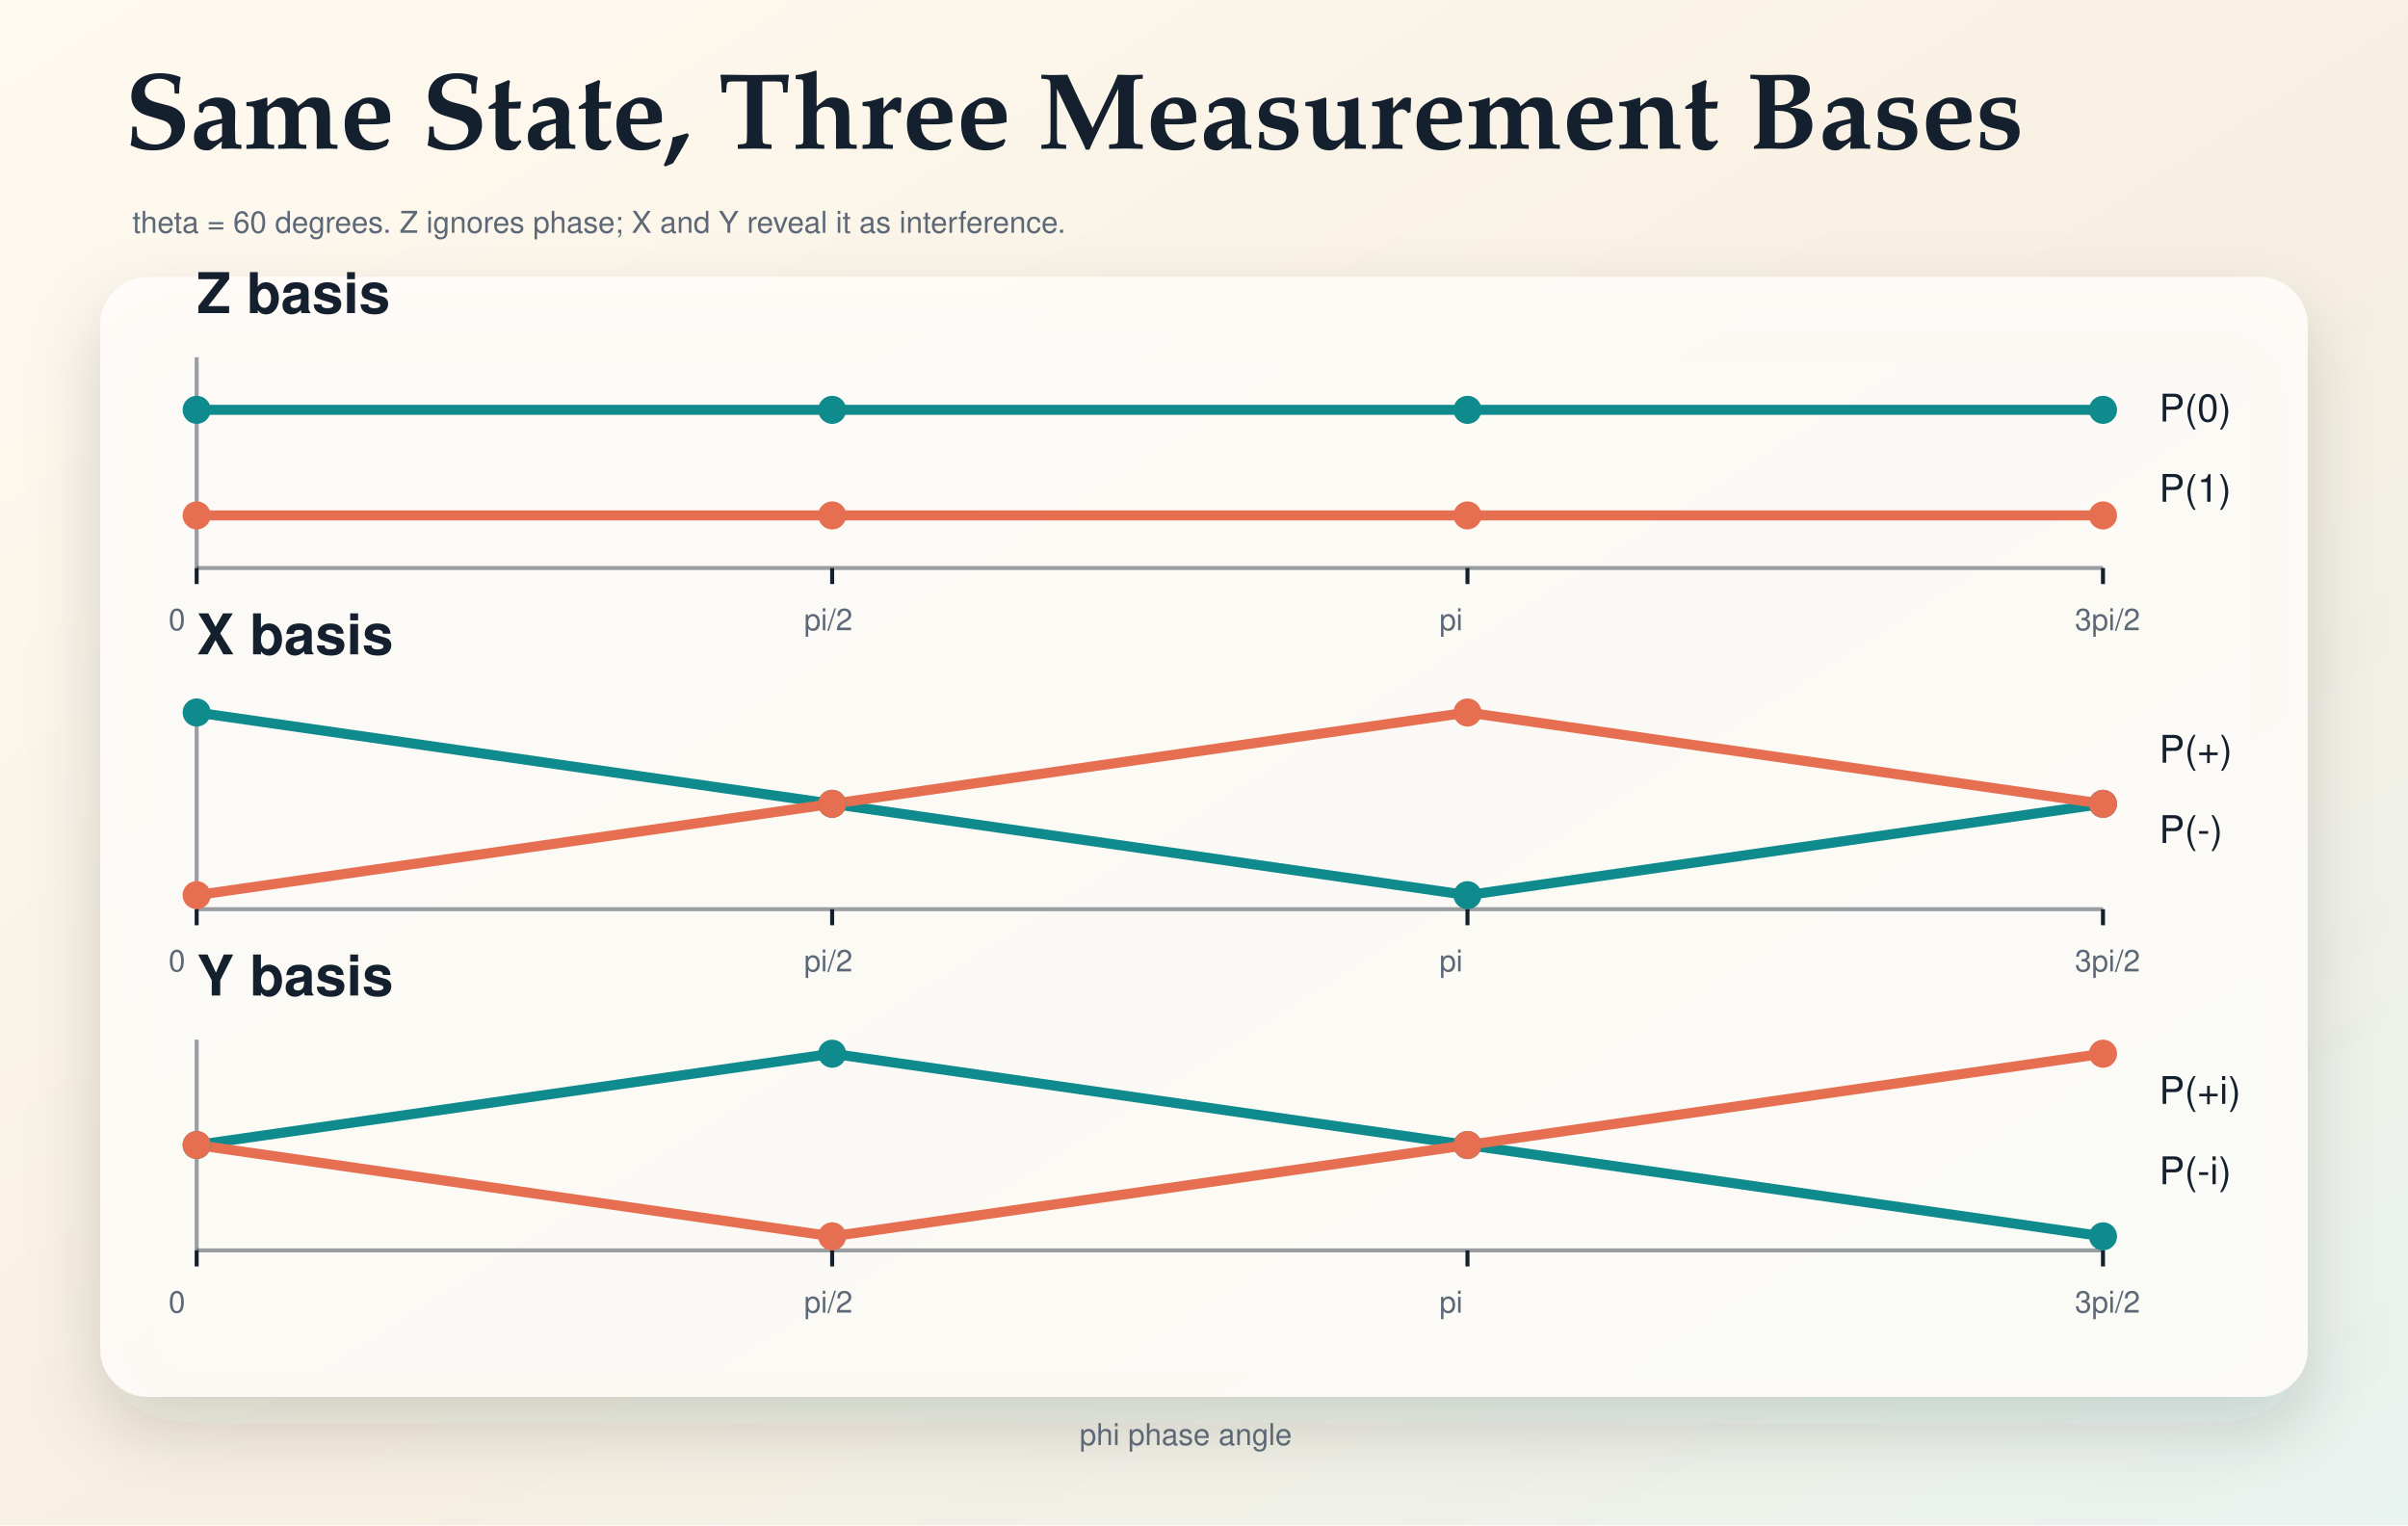
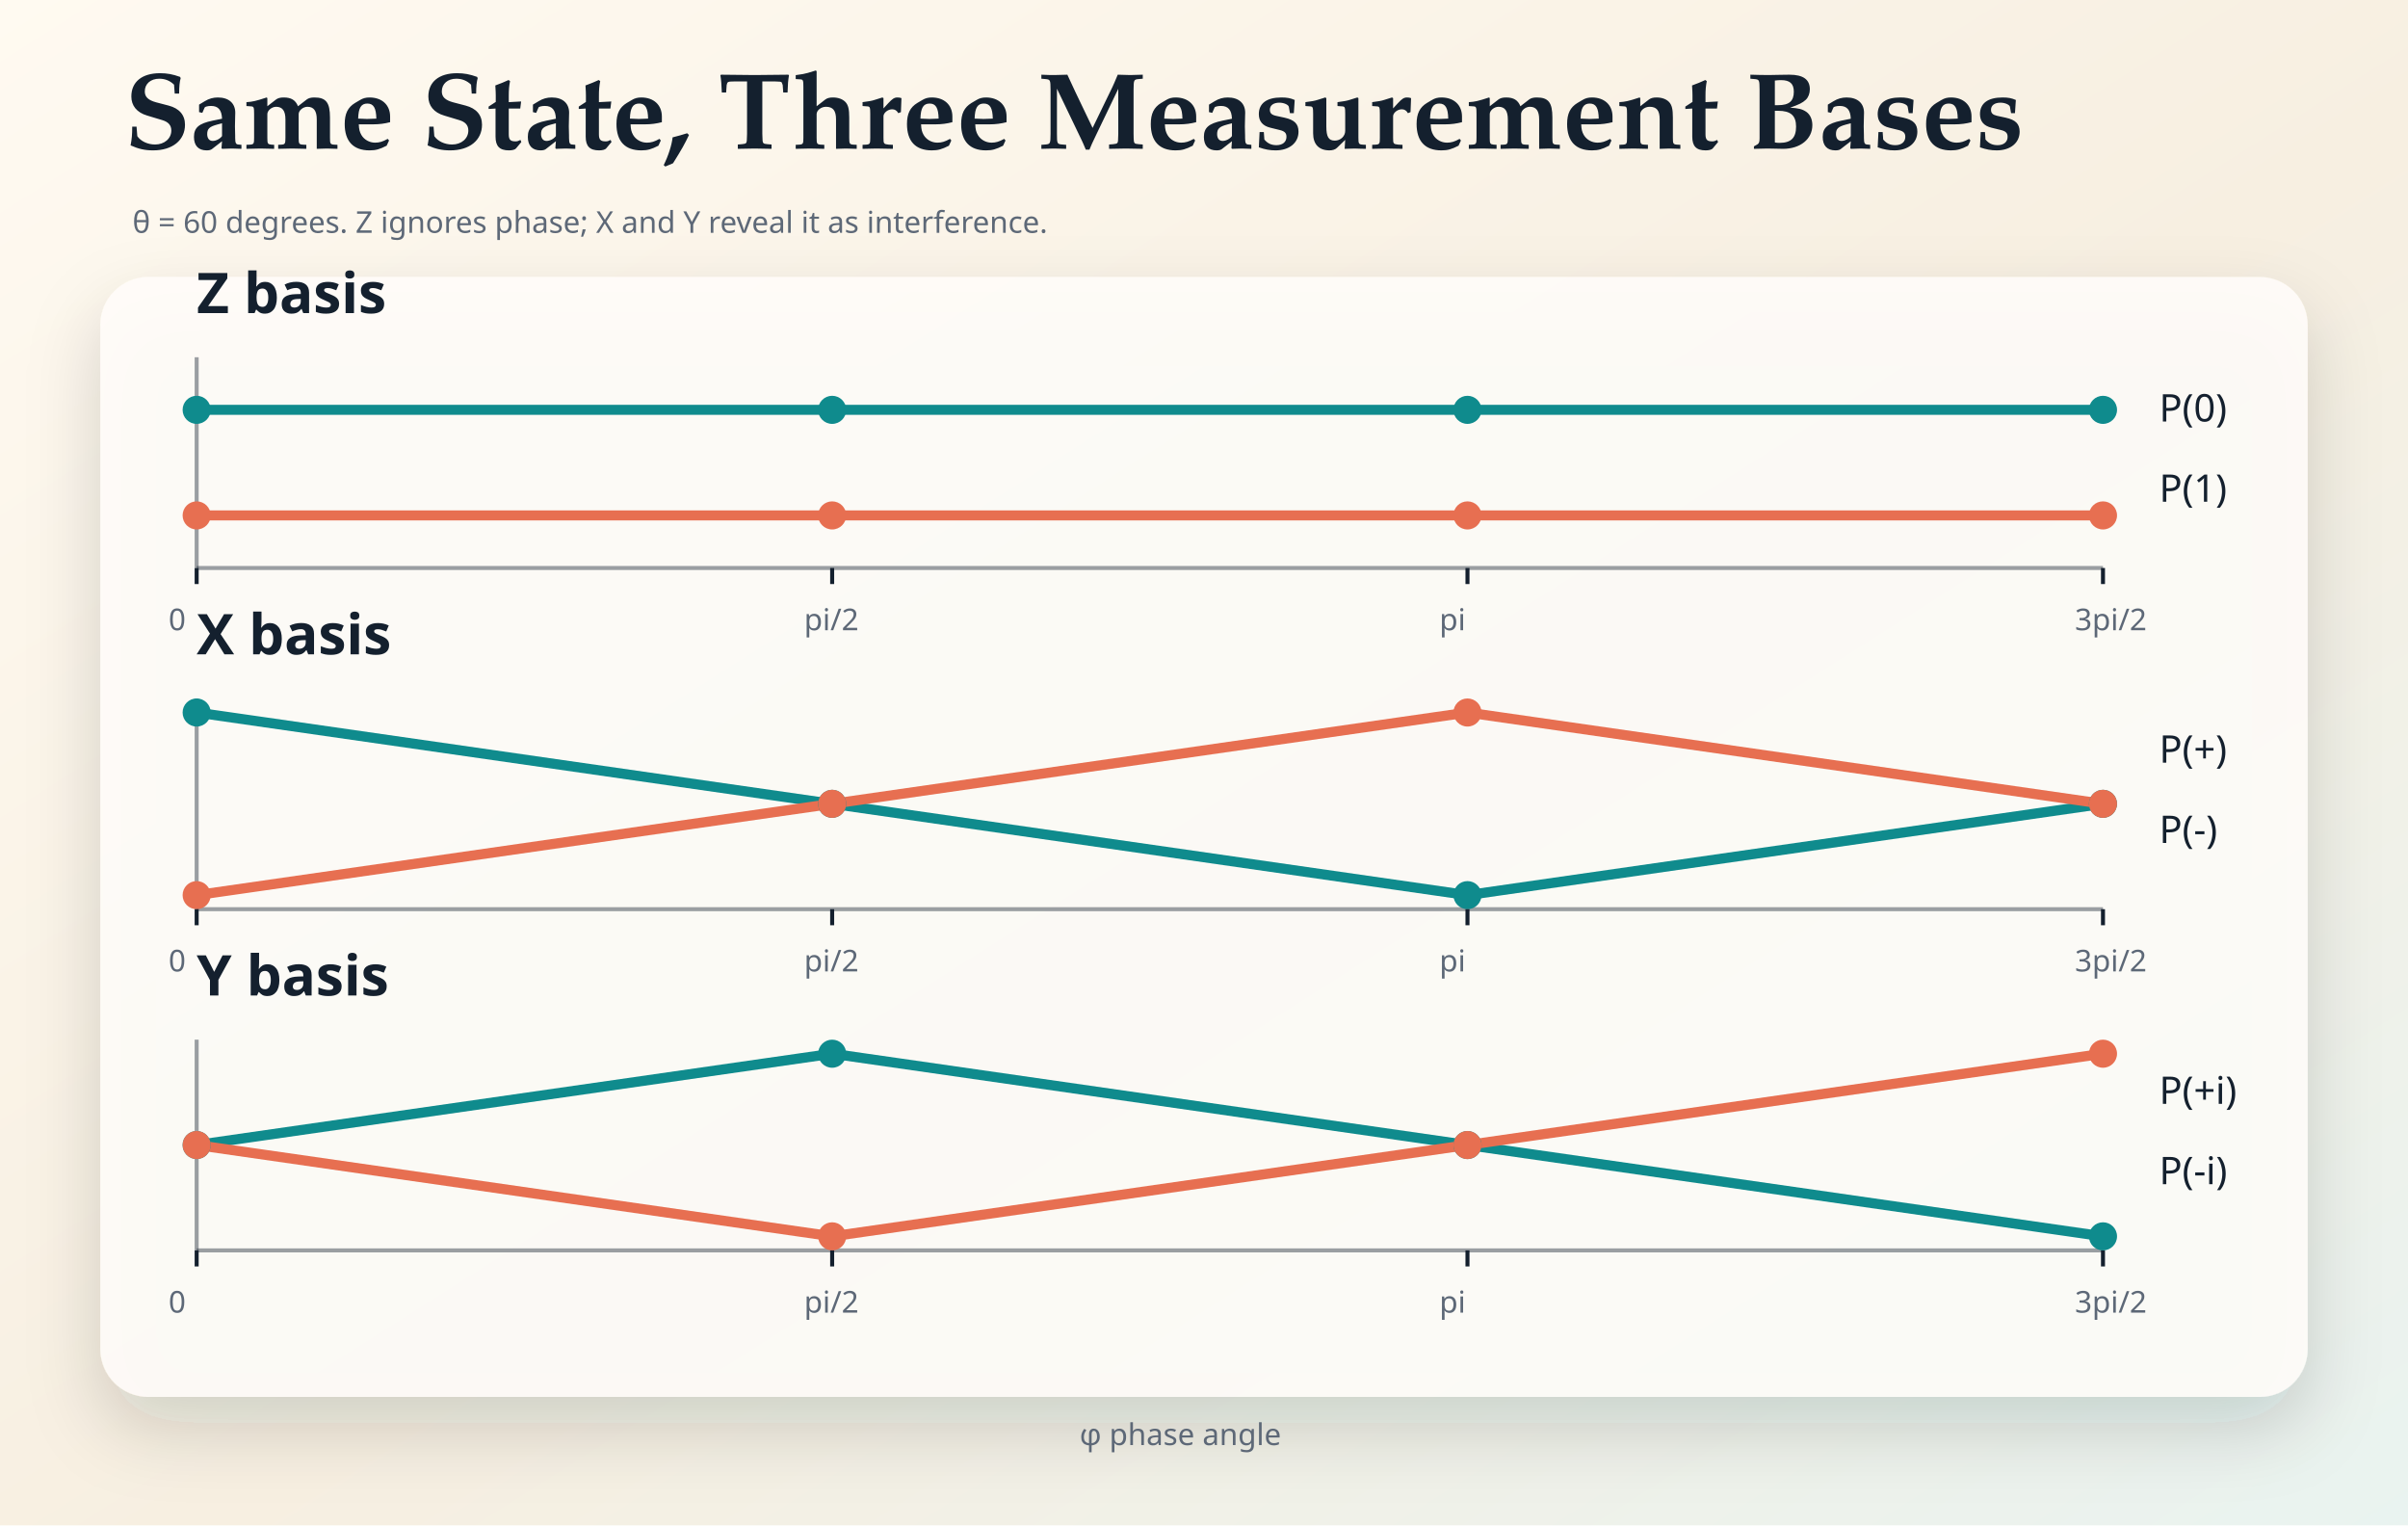
<svg xmlns="http://www.w3.org/2000/svg" width="1200" height="760" viewBox="0 0 1200 760" role="img" aria-label="Phase probabilities in Z X and Y bases">
  <defs>
    <linearGradient id="paper" x1="0" x2="1" y1="0" y2="1">
      <stop offset="0" stop-color="#fffaf1" />
      <stop offset="0.54" stop-color="#f7efe1" />
      <stop offset="1" stop-color="#e9f3f0" />
    </linearGradient>
    <linearGradient id="night" x1="0" x2="1" y1="0" y2="1">
      <stop offset="0" stop-color="#101927" />
      <stop offset="0.55" stop-color="#19323f" />
      <stop offset="1" stop-color="#2a4f50" />
    </linearGradient>
    <radialGradient id="glow" cx="50%" cy="44%" r="58%">
      <stop offset="0" stop-color="#f7d98c" stop-opacity="0.55" />
      <stop offset="0.52" stop-color="#0f8b8d" stop-opacity="0.22" />
      <stop offset="1" stop-color="#101927" stop-opacity="0" />
    </radialGradient>
    <filter id="softShadow" x="-20%" y="-20%" width="140%" height="140%">
      <feDropShadow dx="0" dy="16" stdDeviation="18" flood-color="#14202e" flood-opacity="0.18" />
    </filter>
    <marker id="arrow" markerWidth="12" markerHeight="12" refX="10" refY="6" orient="auto">
      <path d="M 0 0 L 12 6 L 0 12 z" fill="context-stroke" />
    </marker>
    <style>
      .title { font-family: "Iowan Old Style", "Palatino Linotype", Georgia, serif; font-size: 54px; font-weight: 700; fill: #14202e; }
-       .h2 { font-family: Avenir Next, Segoe UI, Helvetica, Arial, sans-serif; font-size: 28px; font-weight: 700; fill: #14202e; }
-       .label { font-family: Avenir Next, Segoe UI, Helvetica, Arial, sans-serif; font-size: 19px; fill: #14202e; }
-       .small { font-family: Avenir Next, Segoe UI, Helvetica, Arial, sans-serif; font-size: 15px; fill: #5d6877; }
-       .formula { font-family: "SFMono-Regular", Menlo, Consolas, monospace; font-size: 18px; fill: #14202e; }
+       .h2 { font-family: Avenir Next, "Noto Sans", "DejaVu Sans", "Arial Unicode MS", Segoe UI, Helvetica, Arial, sans-serif; font-size: 28px; font-weight: 700; fill: #14202e; }
+       .label { font-family: Avenir Next, "Noto Sans", "DejaVu Sans", "Arial Unicode MS", Segoe UI, Helvetica, Arial, sans-serif; font-size: 19px; fill: #14202e; }
+       .small { font-family: Avenir Next, "Noto Sans", "DejaVu Sans", "Arial Unicode MS", Segoe UI, Helvetica, Arial, sans-serif; font-size: 15px; fill: #5d6877; }
+       .formula { font-family: Menlo, "DejaVu Sans Mono", "Noto Sans Mono", "SFMono-Regular", Consolas, monospace; font-size: 18px; fill: #14202e; }
      .hair { stroke: rgba(20,32,46,0.16); stroke-width: 1.2; }
      .axis { stroke: rgba(20,32,46,0.42); stroke-width: 2; }
    </style>
  </defs>
  <rect width="1200" height="760" fill="url(#paper)" />
  <text x="62" y="74" class="title">Same State, Three Measurement Bases</text>
-   <text x="66" y="116" class="small">theta = 60 degrees. Z ignores phase; X and Y reveal it as interference.</text>
+   <text x="66" y="116" class="small">θ = 60 degrees. Z ignores phase; X and Y reveal it as interference.</text>
  <g filter="url(#softShadow)">
    <rect x="50" y="138" width="1100" height="558" rx="24" fill="#fffdfa" fill-opacity="0.88" />
  </g>
  <text x="98" y="156" class="h2">Z basis</text>
  <line x1="98" y1="283" x2="1048" y2="283" class="axis" />
  <line x1="98" y1="178" x2="98" y2="283" class="axis" />
  <polyline points="98.0,204.2 414.7,204.2 731.3,204.2 1048.0,204.2" fill="none" stroke="#0f8b8d" stroke-width="5" stroke-linecap="round" stroke-linejoin="round" />
  <polyline points="98.0,256.8 414.7,256.8 731.3,256.8 1048.0,256.8" fill="none" stroke="#e76f51" stroke-width="5" stroke-linecap="round" stroke-linejoin="round" />
  <circle cx="98.0" cy="204.2" r="7" fill="#0f8b8d" />
  <circle cx="414.7" cy="204.2" r="7" fill="#0f8b8d" />
  <circle cx="731.3" cy="204.2" r="7" fill="#0f8b8d" />
  <circle cx="1048.0" cy="204.2" r="7" fill="#0f8b8d" />
  <circle cx="98.0" cy="256.8" r="7" fill="#e76f51" />
  <circle cx="414.7" cy="256.8" r="7" fill="#e76f51" />
  <circle cx="731.3" cy="256.8" r="7" fill="#e76f51" />
  <circle cx="1048.0" cy="256.8" r="7" fill="#e76f51" />
  <line x1="98.0" y1="283" x2="98.0" y2="291" stroke="#14202e" stroke-width="2" />
  <text x="84.0" y="314" class="small">0</text>
  <line x1="414.7" y1="283" x2="414.7" y2="291" stroke="#14202e" stroke-width="2" />
  <text x="400.7" y="314" class="small">pi/2</text>
  <line x1="731.3" y1="283" x2="731.3" y2="291" stroke="#14202e" stroke-width="2" />
  <text x="717.3" y="314" class="small">pi</text>
  <line x1="1048.0" y1="283" x2="1048.0" y2="291" stroke="#14202e" stroke-width="2" />
  <text x="1034.0" y="314" class="small">3pi/2</text>
  <text x="1076" y="210" class="label" fill="#0f8b8d">P(0)</text>
  <text x="1076" y="250" class="label" fill="#e76f51">P(1)</text>
  <text x="98" y="326" class="h2">X basis</text>
  <line x1="98" y1="453" x2="1048" y2="453" class="axis" />
  <line x1="98" y1="348" x2="98" y2="453" class="axis" />
  <polyline points="98.0,355.0 414.7,400.5 731.3,446.0 1048.0,400.5" fill="none" stroke="#0f8b8d" stroke-width="5" stroke-linecap="round" stroke-linejoin="round" />
  <polyline points="98.0,446.0 414.7,400.5 731.3,355.0 1048.0,400.5" fill="none" stroke="#e76f51" stroke-width="5" stroke-linecap="round" stroke-linejoin="round" />
  <circle cx="98.0" cy="355.0" r="7" fill="#0f8b8d" />
  <circle cx="414.7" cy="400.5" r="7" fill="#0f8b8d" />
  <circle cx="731.3" cy="446.0" r="7" fill="#0f8b8d" />
  <circle cx="1048.0" cy="400.5" r="7" fill="#0f8b8d" />
  <circle cx="98.0" cy="446.0" r="7" fill="#e76f51" />
  <circle cx="414.7" cy="400.5" r="7" fill="#e76f51" />
  <circle cx="731.3" cy="355.0" r="7" fill="#e76f51" />
  <circle cx="1048.0" cy="400.5" r="7" fill="#e76f51" />
  <line x1="98.0" y1="453" x2="98.0" y2="461" stroke="#14202e" stroke-width="2" />
  <text x="84.0" y="484" class="small">0</text>
  <line x1="414.7" y1="453" x2="414.7" y2="461" stroke="#14202e" stroke-width="2" />
  <text x="400.7" y="484" class="small">pi/2</text>
  <line x1="731.3" y1="453" x2="731.3" y2="461" stroke="#14202e" stroke-width="2" />
  <text x="717.3" y="484" class="small">pi</text>
  <line x1="1048.0" y1="453" x2="1048.0" y2="461" stroke="#14202e" stroke-width="2" />
  <text x="1034.0" y="484" class="small">3pi/2</text>
  <text x="1076" y="380" class="label" fill="#0f8b8d">P(+)</text>
  <text x="1076" y="420" class="label" fill="#e76f51">P(-)</text>
  <text x="98" y="496" class="h2">Y basis</text>
  <line x1="98" y1="623" x2="1048" y2="623" class="axis" />
  <line x1="98" y1="518" x2="98" y2="623" class="axis" />
  <polyline points="98.0,570.5 414.7,525.0 731.3,570.5 1048.0,616.0" fill="none" stroke="#0f8b8d" stroke-width="5" stroke-linecap="round" stroke-linejoin="round" />
  <polyline points="98.0,570.5 414.7,616.0 731.3,570.5 1048.0,525.0" fill="none" stroke="#e76f51" stroke-width="5" stroke-linecap="round" stroke-linejoin="round" />
  <circle cx="98.0" cy="570.5" r="7" fill="#0f8b8d" />
  <circle cx="414.7" cy="525.0" r="7" fill="#0f8b8d" />
  <circle cx="731.3" cy="570.5" r="7" fill="#0f8b8d" />
  <circle cx="1048.0" cy="616.0" r="7" fill="#0f8b8d" />
  <circle cx="98.0" cy="570.5" r="7" fill="#e76f51" />
  <circle cx="414.7" cy="616.0" r="7" fill="#e76f51" />
  <circle cx="731.3" cy="570.5" r="7" fill="#e76f51" />
  <circle cx="1048.0" cy="525.0" r="7" fill="#e76f51" />
  <line x1="98.0" y1="623" x2="98.0" y2="631" stroke="#14202e" stroke-width="2" />
  <text x="84.0" y="654" class="small">0</text>
  <line x1="414.7" y1="623" x2="414.7" y2="631" stroke="#14202e" stroke-width="2" />
  <text x="400.7" y="654" class="small">pi/2</text>
  <line x1="731.3" y1="623" x2="731.3" y2="631" stroke="#14202e" stroke-width="2" />
  <text x="717.3" y="654" class="small">pi</text>
  <line x1="1048.0" y1="623" x2="1048.0" y2="631" stroke="#14202e" stroke-width="2" />
  <text x="1034.0" y="654" class="small">3pi/2</text>
  <text x="1076" y="550" class="label" fill="#0f8b8d">P(+i)</text>
  <text x="1076" y="590" class="label" fill="#e76f51">P(-i)</text>
-   <text x="538" y="720" class="small">phi phase angle</text>
+   <text x="538" y="720" class="small">φ phase angle</text>
</svg>
